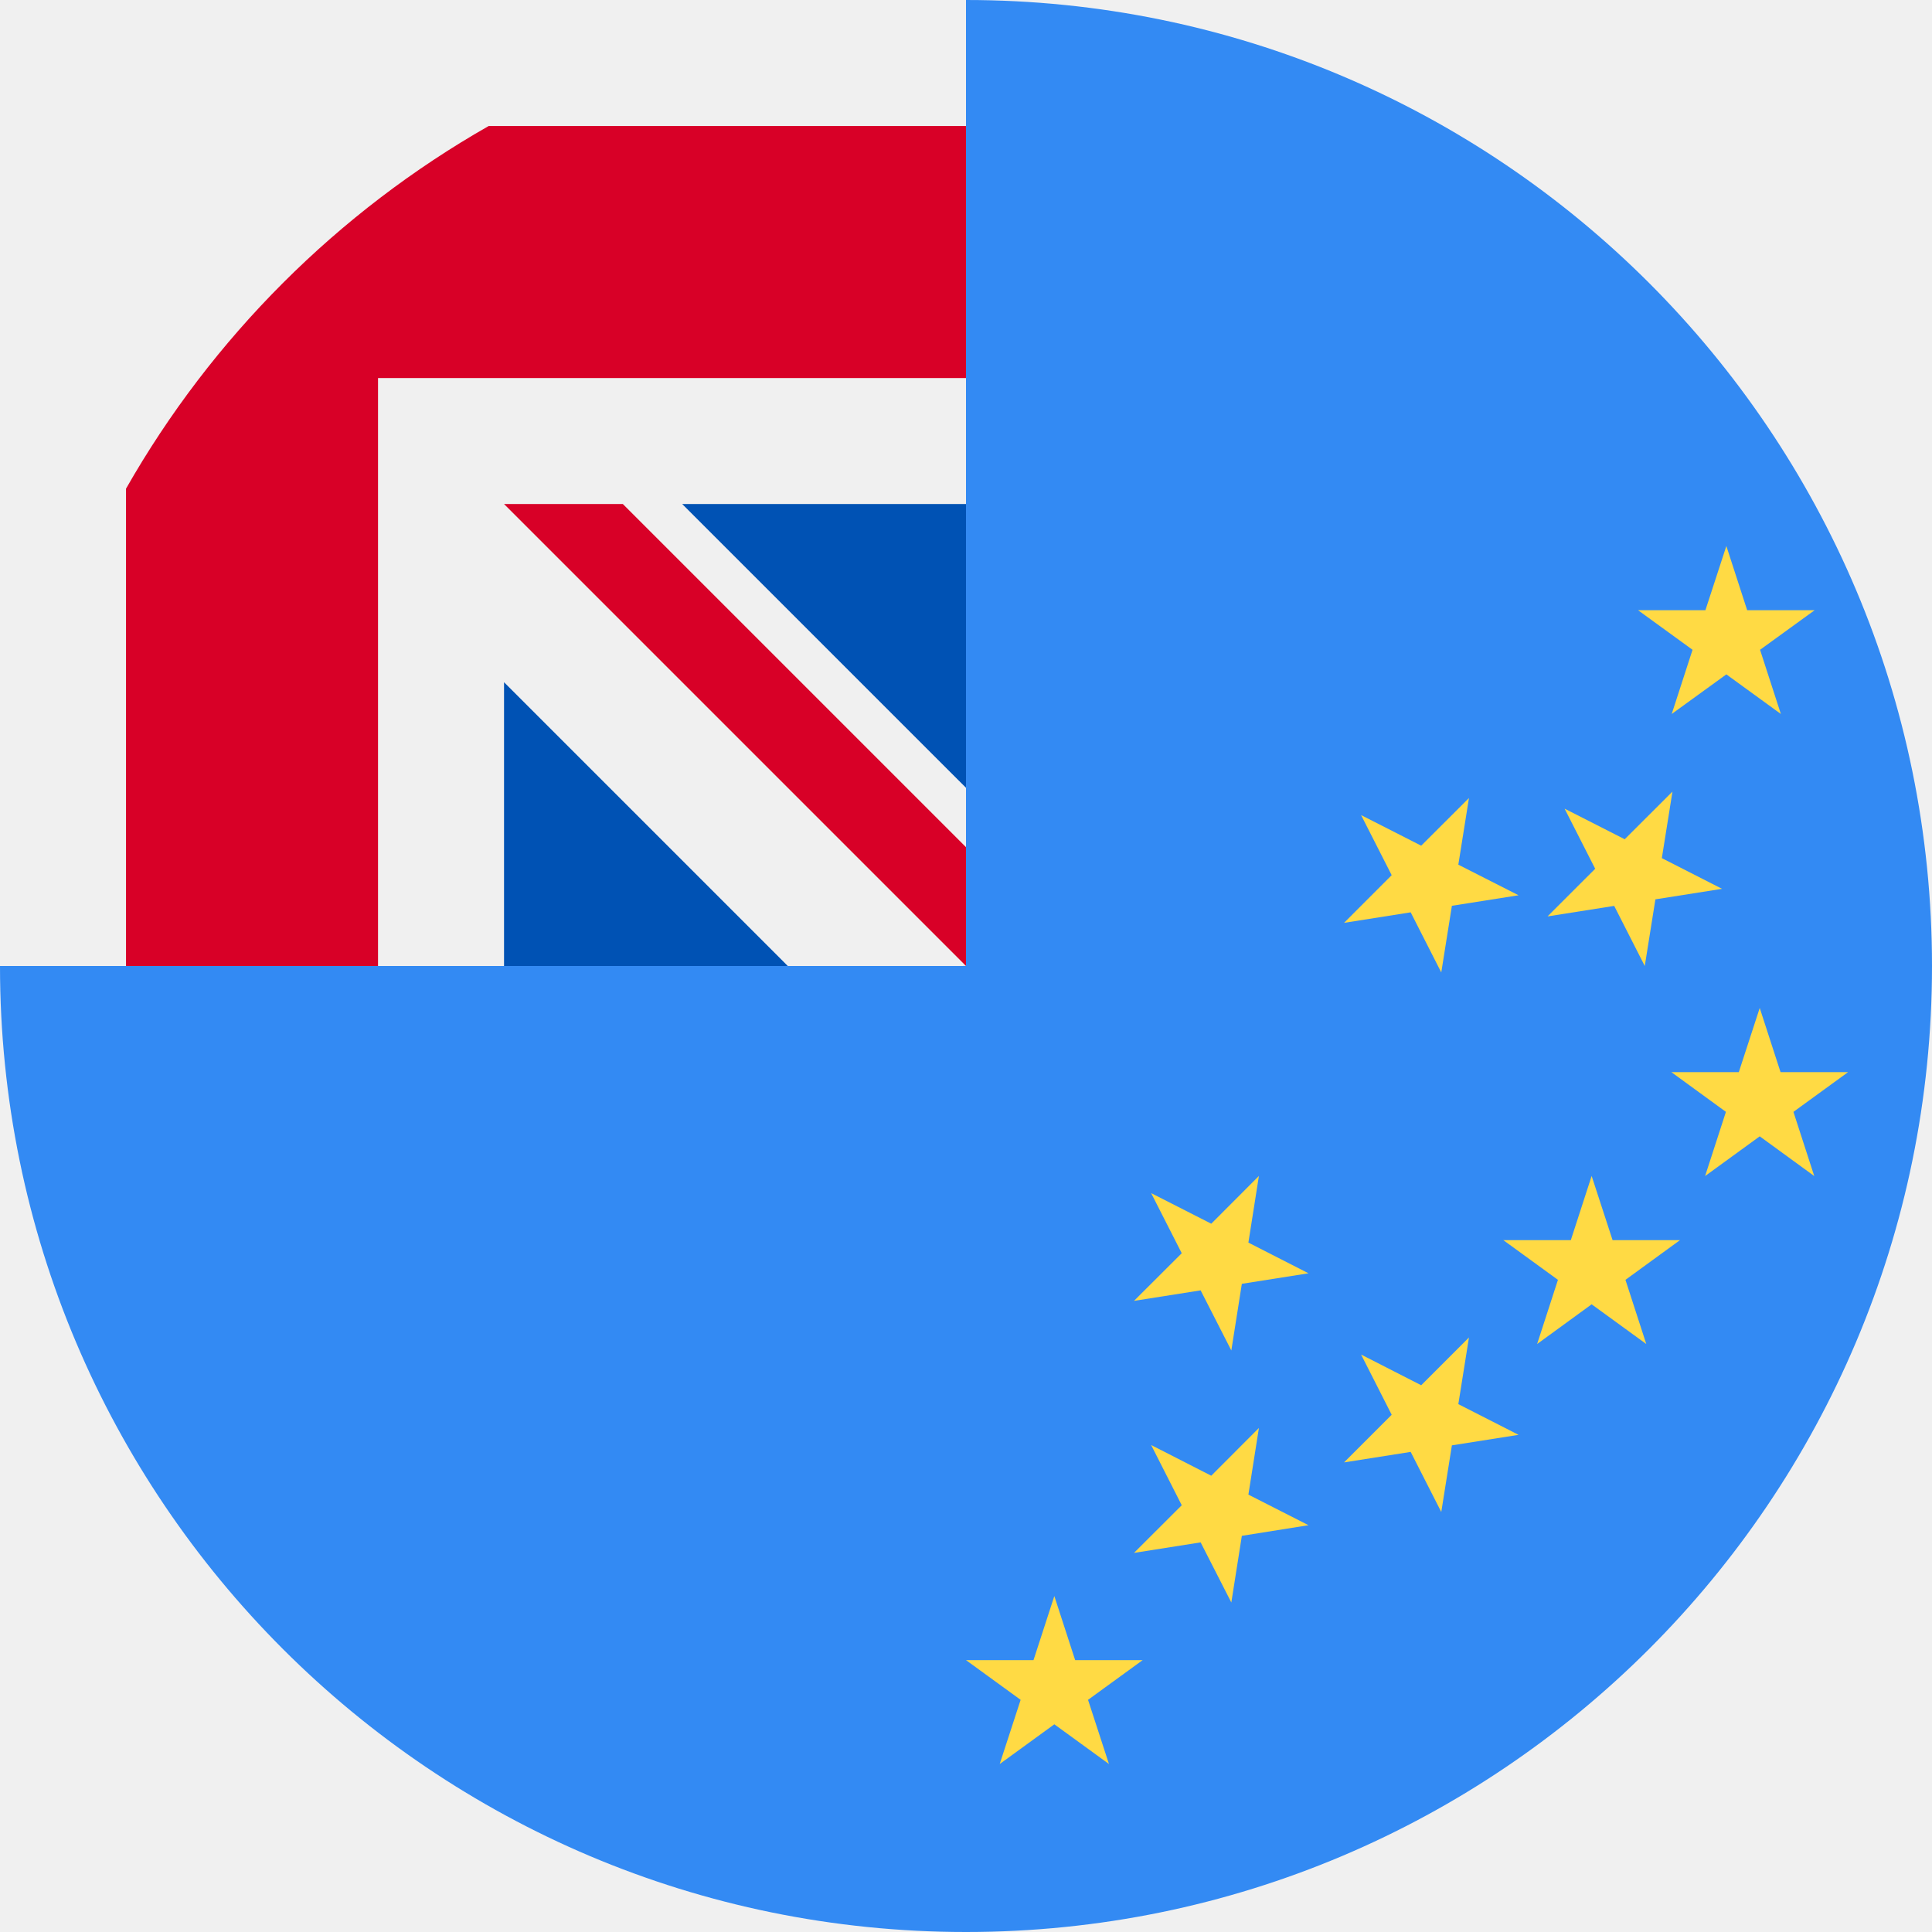
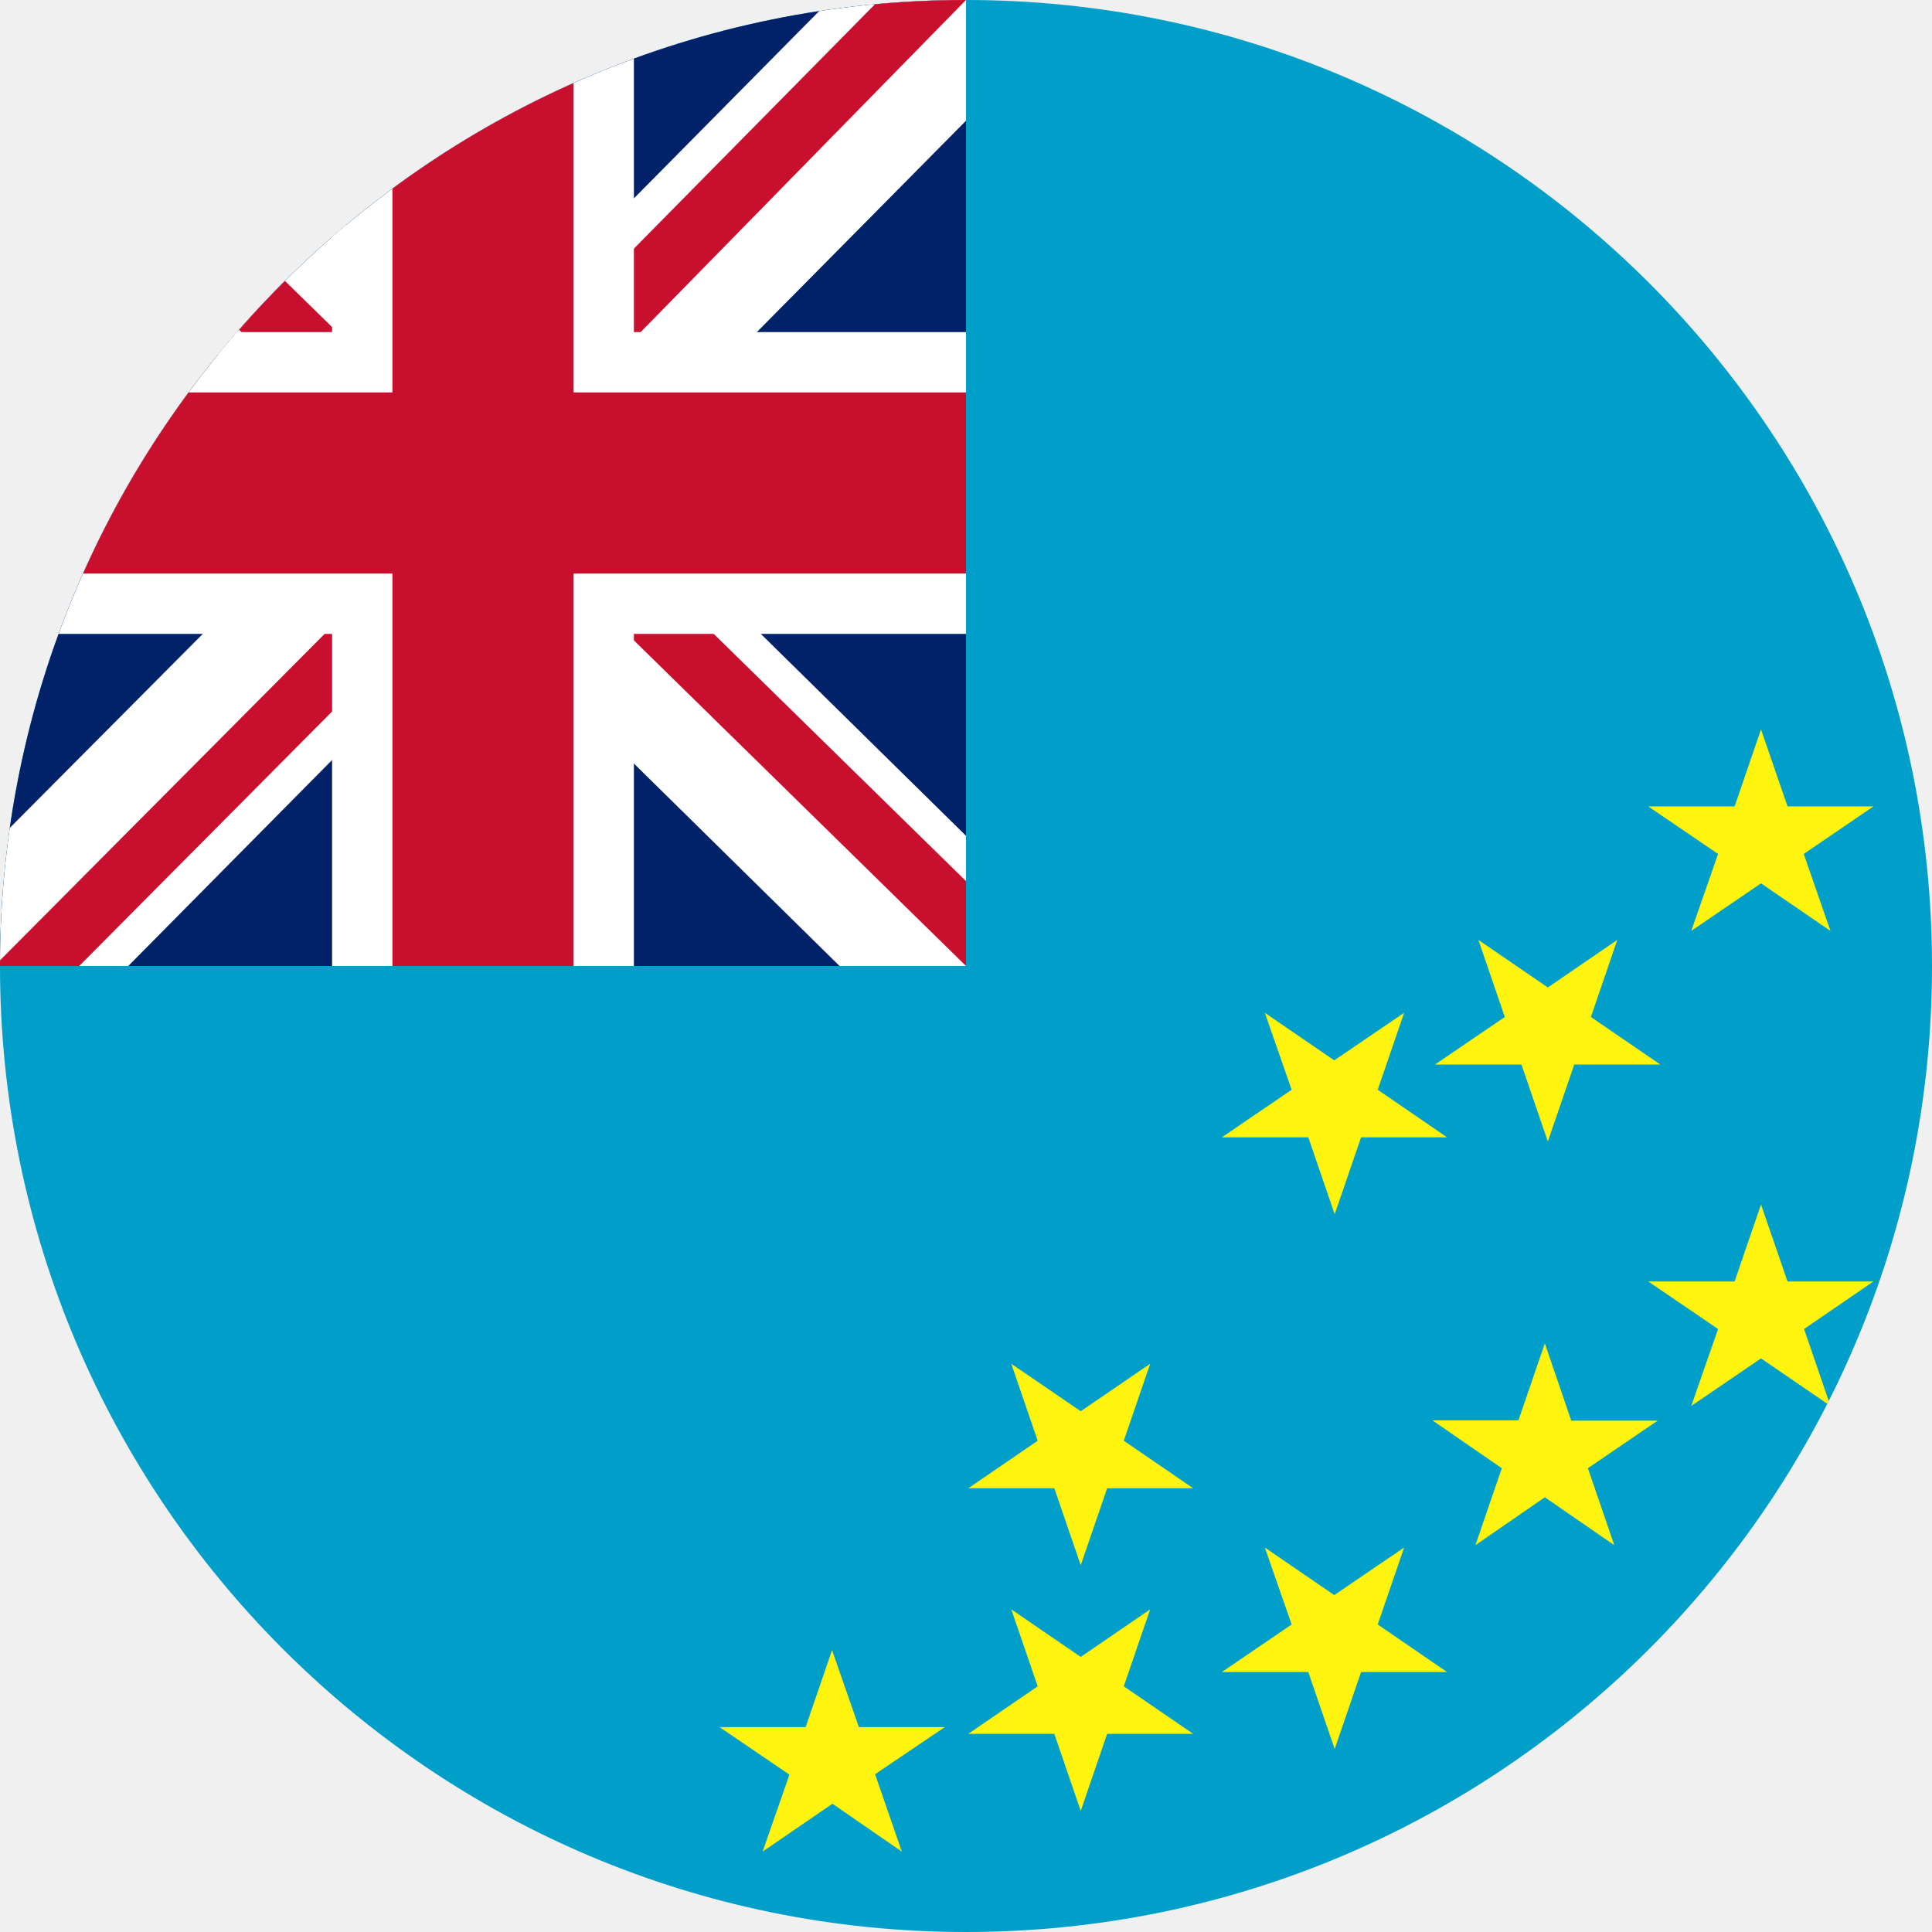
<svg xmlns="http://www.w3.org/2000/svg" width="18" height="18" viewBox="0 0 18 18" fill="none">
-   <g clip-path="url(#clip0_8201_11638)">
-     <path d="M18 9C18 13.97 13.97 18 9 18C4.029 18 0 13.97 0 9C0 9.002 9 0.001 9 0C13.97 0 18 4.029 18 9Z" fill="#338AF3" />
-     <path d="M4.304 9H7.34L4.695 5.87L4.304 7.043V9Z" fill="#0052B4" />
-     <path d="M9 7.34L5.87 4.304H9L9 7.34Z" fill="#0052B4" />
-     <path d="M8.976 9H9C9 8.992 9 8.984 9 8.976C8.992 8.984 8.984 8.992 8.976 9Z" fill="#F0F0F0" />
-     <path d="M9 4.696C9 3.112 9 2.074 9 0H8.999C4.029 0.001 0 4.03 0 9H4.696V6.356L7.34 9H8.976C8.984 8.992 8.992 8.984 9 8.976C9 8.37 9 7.829 9 7.34L6.356 4.696H9Z" fill="#F0F0F0" />
-     <path d="M4.553 1.174C3.146 1.975 1.975 3.146 1.174 4.553V9H3.522V3.522V3.522H9C9 2.781 9 2.076 9 1.174H4.553Z" fill="#D80027" />
-     <path d="M9 7.893L5.803 4.696H4.696V4.696L9 9H9C9 9 9 8.237 9 7.893Z" fill="#D80027" />
-     <path d="M9.823 14.87L10.017 15.467H10.646L10.137 15.837L10.332 16.435L9.823 16.065L9.314 16.435L9.509 15.837L9 15.467H9.629L9.823 14.87Z" fill="#FFDA44" />
-     <path d="M14.829 10.956L15.024 11.554H15.652L15.144 11.924L15.338 12.522L14.829 12.152L14.321 12.522L14.515 11.924L14.006 11.554H14.635L14.829 10.956Z" fill="#FFDA44" />
-     <path d="M16.084 5.087L16.278 5.685H16.907L16.398 6.054L16.592 6.652L16.084 6.283L15.575 6.652L15.769 6.054L15.261 5.685H15.889L16.084 5.087Z" fill="#FFDA44" />
-     <path d="M16.395 9.391L16.589 9.989H17.218L16.709 10.359L16.903 10.957L16.395 10.587L15.886 10.957L16.08 10.359L15.572 9.989H16.2L16.395 9.391Z" fill="#FFDA44" />
-     <path d="M10.725 13.463L11.285 13.749L11.729 13.304L11.631 13.925L12.191 14.21L11.57 14.309L11.472 14.93L11.186 14.37L10.565 14.468L11.01 14.024L10.725 13.463Z" fill="#FFDA44" />
-     <path d="M10.725 11.116L11.285 11.401L11.729 10.956L11.631 11.577L12.191 11.863L11.57 11.961L11.472 12.582L11.186 12.022L10.565 12.12L11.01 11.676L10.725 11.116Z" fill="#FFDA44" />
-     <path d="M12.681 12.62L13.241 12.906L13.686 12.461L13.587 13.082L14.148 13.368L13.527 13.466L13.428 14.087L13.143 13.527L12.522 13.625L12.966 13.181L12.681 12.62Z" fill="#FFDA44" />
-     <path d="M12.681 7.594L13.241 7.879L13.686 7.435L13.587 8.056L14.148 8.341L13.527 8.439L13.428 9.06L13.143 8.5L12.522 8.598L12.966 8.154L12.681 7.594Z" fill="#FFDA44" />
-     <path d="M14.577 7.534L15.137 7.819L15.582 7.375L15.483 7.995L16.044 8.281L15.423 8.379L15.324 9L15.039 8.44L14.418 8.538L14.862 8.094L14.577 7.534Z" fill="#FFDA44" />
+   <g clip-path="url(#clip0_14_1090)">
+     <path d="M0 0H18V18H0V0Z" fill="#009FCA" />
+     <path fill-rule="evenodd" clip-rule="evenodd" d="M16.805 7.956L17.054 8.673L16.407 8.23L15.757 8.673L16.007 7.956L15.356 7.513H16.161L16.407 6.796L16.654 7.513H17.455L16.805 7.956ZM14.794 13.679L15.04 14.396L14.393 13.95L13.746 14.396L13.992 13.679L13.345 13.233H14.147L14.393 12.516L14.639 13.236H15.444L14.794 13.679ZM16.808 12.382L17.054 13.099L16.407 12.656L15.757 13.099L16.007 12.382L15.356 11.939H16.161L16.407 11.222L16.654 11.939H17.455L16.808 12.382ZM8.153 16.53L8.402 17.251L7.756 16.805L7.105 17.251L7.355 16.534L6.704 16.091H7.506L7.752 15.374L8.002 16.091H8.803L8.153 16.53ZM9.668 13.423L9.422 12.706L10.069 13.148L10.716 12.706L10.47 13.423L11.117 13.866H10.315L10.069 14.583L9.823 13.866H9.021L9.668 13.423ZM12.034 10.153L11.784 9.436L12.431 9.879L13.082 9.436L12.836 10.153L13.482 10.596H12.681L12.435 11.313L12.189 10.596H11.384L12.034 10.153ZM14.02 9.475L13.774 8.757L14.421 9.2L15.068 8.757L14.822 9.475L15.469 9.918H14.667L14.421 10.635L14.175 9.918H13.37L14.02 9.475ZM12.034 15.135L11.784 14.418L12.431 14.861L13.082 14.418L12.836 15.135L13.482 15.578H12.681L12.435 16.295L12.189 15.578H11.384L12.034 15.135ZM9.668 15.711L9.422 14.994L10.069 15.437L10.716 14.994L10.47 15.711L11.117 16.154H10.315L10.069 16.872L9.823 16.154H9.021L9.668 15.711Z" fill="#FFF40D" />
+     <path d="M0 0H9V9H0V0Z" fill="#012169" />
+     <path d="M9 0V1.125L5.66 4.5L9 7.787V9H7.822L4.465 5.695L1.195 9H0V7.805L3.27 4.518L0 1.301V0H1.09L4.465 3.305L7.734 0H9Z" fill="white" />
+     <path d="M3.234 5.695L3.428 6.293L0.738 9H0V8.947L3.234 5.695ZM5.414 5.484L6.363 5.625L9 8.209V9L5.414 5.484ZM9 0L5.625 3.445L5.555 2.672L8.191 0H9ZM0 0.018L3.393 3.34L2.355 3.199L0 0.861V0.018Z" fill="#C8102E" />
+     <path d="M3.094 0V9H5.906V0H3.094ZM0 3.094V5.906H9V3.094H0Z" fill="white" />
+     <path d="M0 3.656V5.344H9V3.656H0ZM3.656 0V9H5.344V0H3.656Z" fill="#C8102E" />
  </g>
  <defs>
-     <clipPath id="clip0_8201_11638">
-       <rect width="18" height="18" fill="white" />
+     <clipPath id="clip0_14_1090">
+       <rect width="18" height="18" rx="9" fill="white" />
    </clipPath>
  </defs>
</svg>
